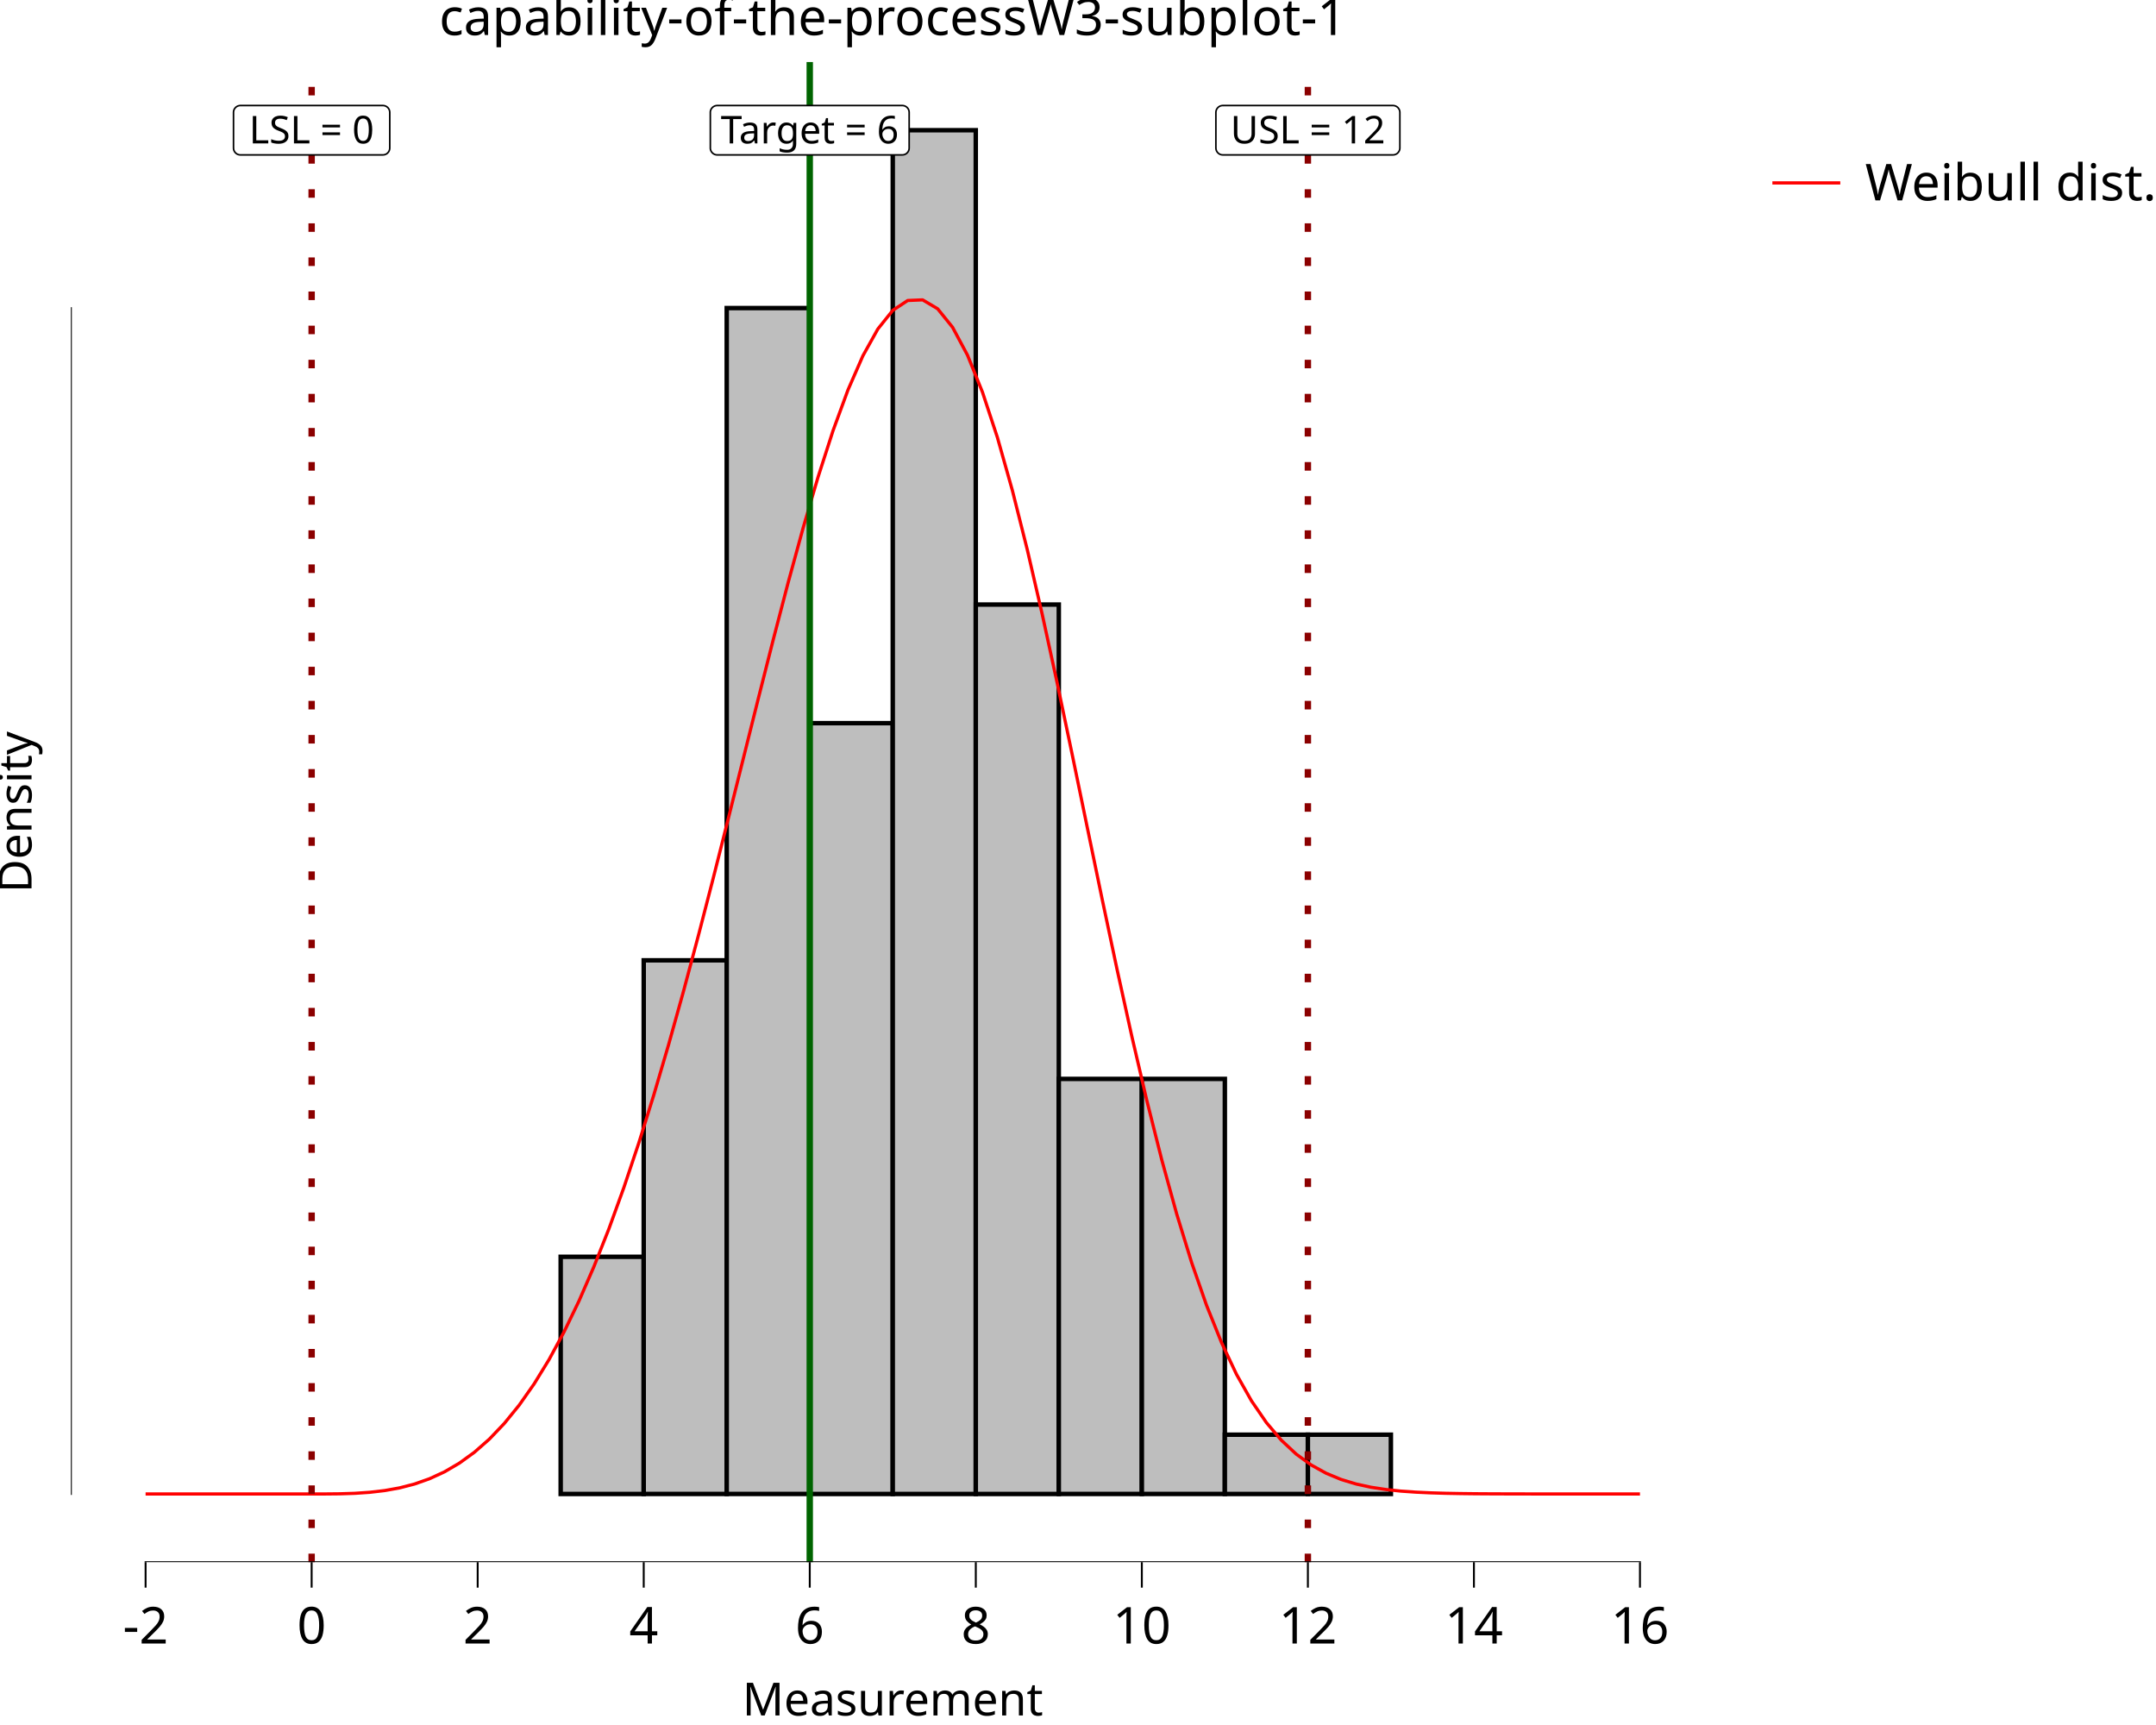
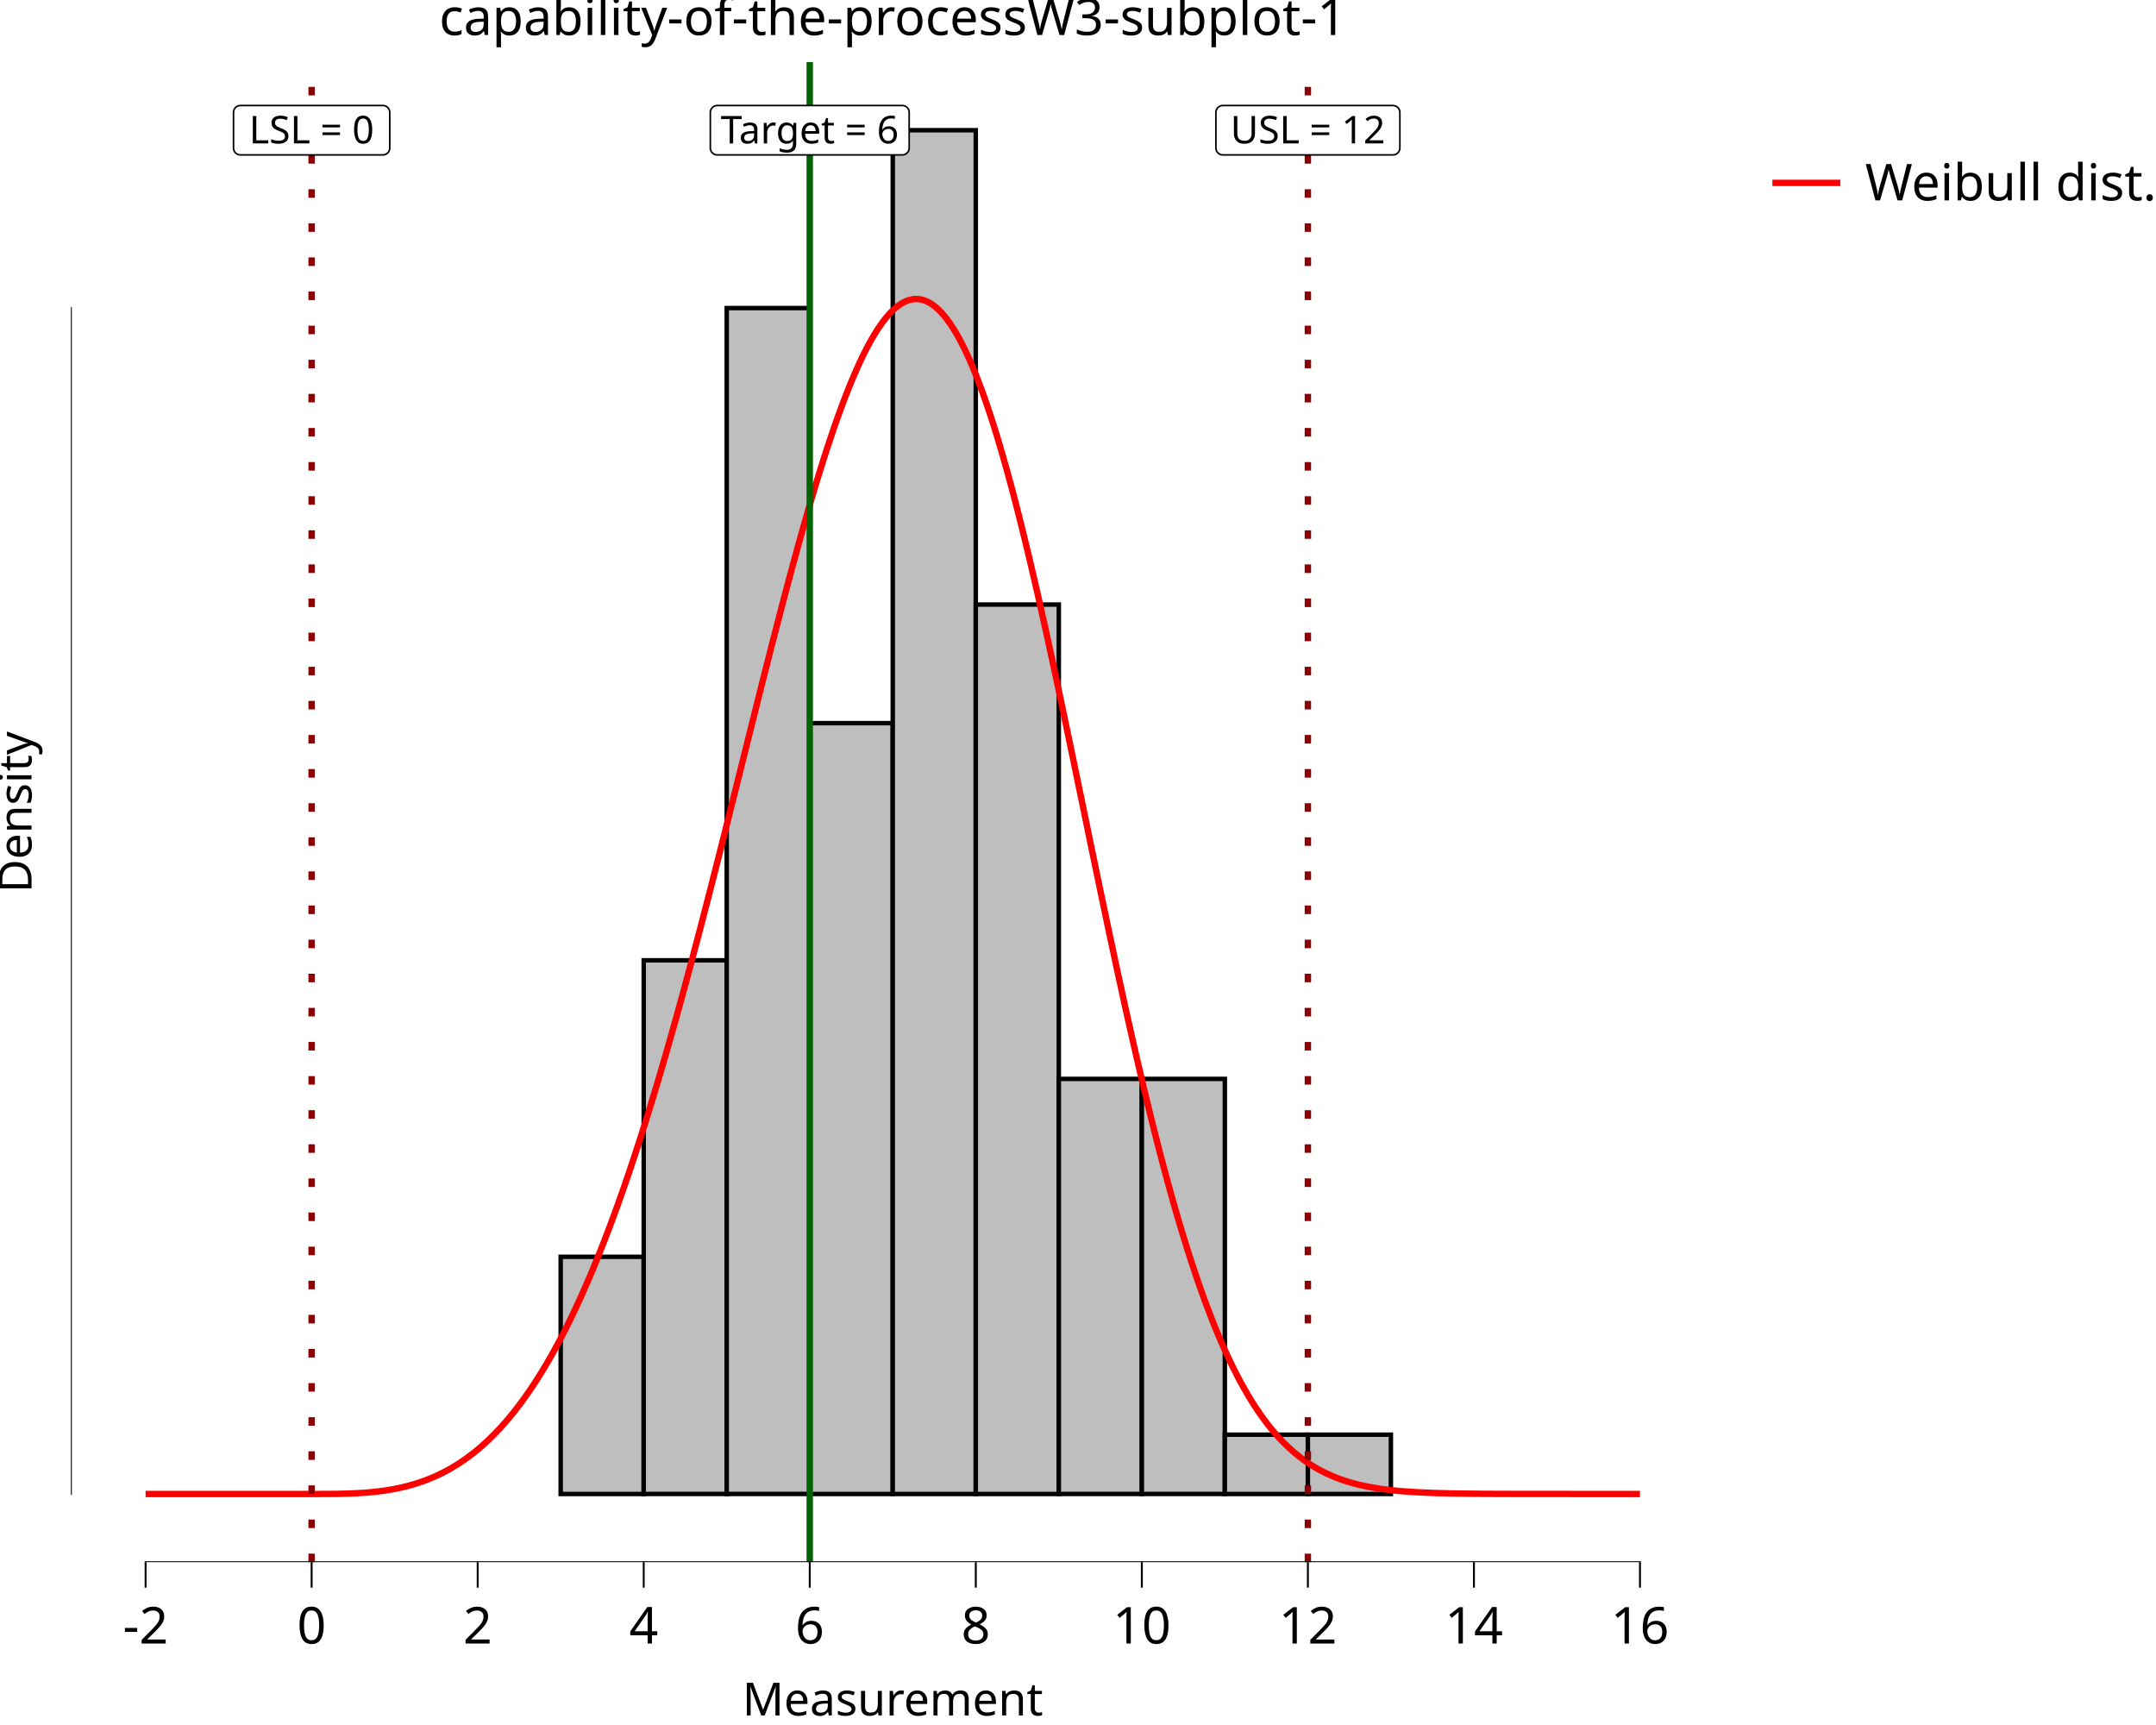
<svg xmlns="http://www.w3.org/2000/svg" class="svglite" data-engine-version="2.0" width="720.00pt" height="576.00pt" viewBox="0 0 720.00 576.00">
  <defs>
    <style type="text/css">
    .svglite line, .svglite polyline, .svglite polygon, .svglite path, .svglite rect, .svglite circle {
      fill: none;
      stroke: #000000;
      stroke-linecap: round;
      stroke-linejoin: round;
      stroke-miterlimit: 10.00;
    }
  </style>
  </defs>
  <rect width="100%" height="100%" style="stroke: none; fill: #FFFFFF;" />
  <defs>
    <clipPath id="cpMC4wMHw3MjAuMDB8MC4wMHw1NzYuMDA=">
      <rect x="0.00" y="0.00" width="720.00" height="576.00" />
    </clipPath>
  </defs>
  <g clip-path="url(#cpMC4wMHw3MjAuMDB8MC4wMHw1NzYuMDA=)">
    <rect x="0.00" y="0.00" width="720.00" height="576.00" style="stroke-width: 10.67; stroke: none;" />
  </g>
  <defs>
    <clipPath id="cpMjMuNjd8NTcyLjYyfDIwLjcxfDUyMS42Mw==">
      <rect x="23.67" y="20.71" width="548.95" height="500.92" />
    </clipPath>
  </defs>
  <g clip-path="url(#cpMjMuNjd8NTcyLjYyfDIwLjcxfDUyMS42Mw==)">
    <rect x="23.67" y="20.71" width="548.95" height="500.92" style="stroke-width: 10.67; stroke: none;" />
    <rect x="48.62" y="498.86" width="27.72" height="0.00" style="stroke-width: 1.49; stroke-linecap: butt; stroke-linejoin: miter; fill: #BEBEBE;" />
    <rect x="76.35" y="498.86" width="27.72" height="0.00" style="stroke-width: 1.49; stroke-linecap: butt; stroke-linejoin: miter; fill: #BEBEBE;" />
    <rect x="104.07" y="498.86" width="27.72" height="0.00" style="stroke-width: 1.49; stroke-linecap: butt; stroke-linejoin: miter; fill: #BEBEBE;" />
    <rect x="131.80" y="498.86" width="27.72" height="0.00" style="stroke-width: 1.49; stroke-linecap: butt; stroke-linejoin: miter; fill: #BEBEBE;" />
    <rect x="159.52" y="498.86" width="27.72" height="0.00" style="stroke-width: 1.49; stroke-linecap: butt; stroke-linejoin: miter; fill: #BEBEBE;" />
    <rect x="187.24" y="419.66" width="27.72" height="79.20" style="stroke-width: 1.49; stroke-linecap: butt; stroke-linejoin: miter; fill: #BEBEBE;" />
    <rect x="214.97" y="320.66" width="27.72" height="178.19" style="stroke-width: 1.49; stroke-linecap: butt; stroke-linejoin: miter; fill: #BEBEBE;" />
    <rect x="242.69" y="102.87" width="27.72" height="395.98" style="stroke-width: 1.49; stroke-linecap: butt; stroke-linejoin: miter; fill: #BEBEBE;" />
    <rect x="270.42" y="241.47" width="27.72" height="257.39" style="stroke-width: 1.49; stroke-linecap: butt; stroke-linejoin: miter; fill: #BEBEBE;" />
    <rect x="298.14" y="43.48" width="27.72" height="455.38" style="stroke-width: 1.49; stroke-linecap: butt; stroke-linejoin: miter; fill: #BEBEBE;" />
    <rect x="325.87" y="201.87" width="27.72" height="296.99" style="stroke-width: 1.49; stroke-linecap: butt; stroke-linejoin: miter; fill: #BEBEBE;" />
    <rect x="353.59" y="360.26" width="27.72" height="138.59" style="stroke-width: 1.49; stroke-linecap: butt; stroke-linejoin: miter; fill: #BEBEBE;" />
    <rect x="381.32" y="360.26" width="27.72" height="138.59" style="stroke-width: 1.49; stroke-linecap: butt; stroke-linejoin: miter; fill: #BEBEBE;" />
    <rect x="409.04" y="479.06" width="27.72" height="19.80" style="stroke-width: 1.49; stroke-linecap: butt; stroke-linejoin: miter; fill: #BEBEBE;" />
    <rect x="436.77" y="479.06" width="27.72" height="19.80" style="stroke-width: 1.49; stroke-linecap: butt; stroke-linejoin: miter; fill: #BEBEBE;" />
    <rect x="464.49" y="498.86" width="27.72" height="0.00" style="stroke-width: 1.49; stroke-linecap: butt; stroke-linejoin: miter; fill: #BEBEBE;" />
    <rect x="492.22" y="498.86" width="27.72" height="0.00" style="stroke-width: 1.49; stroke-linecap: butt; stroke-linejoin: miter; fill: #BEBEBE;" />
    <rect x="519.94" y="498.86" width="27.72" height="0.00" style="stroke-width: 1.49; stroke-linecap: butt; stroke-linejoin: miter; fill: #BEBEBE;" />
-     <polyline points="48.62,498.86 53.61,498.86 58.60,498.86 63.59,498.86 68.58,498.86 73.57,498.86 78.56,498.86 83.55,498.86 88.54,498.86 93.53,498.86 98.53,498.86 103.52,498.86 108.51,498.85 113.50,498.80 118.49,498.64 123.48,498.30 128.47,497.72 133.46,496.82 138.45,495.53 143.44,493.77 148.43,491.47 153.42,488.55 158.41,484.94 163.40,480.56 168.39,475.33 173.38,469.20 178.37,462.10 183.36,453.97 188.35,444.77 193.34,434.44 198.33,422.98 203.33,410.36 208.32,396.60 213.31,381.71 218.30,365.75 223.29,348.78 228.28,330.90 233.27,312.23 238.26,292.94 243.25,273.20 248.24,253.24 253.23,233.28 258.22,213.61 263.21,194.51 268.20,176.30 273.19,159.30 278.18,143.84 283.17,130.24 288.16,118.82 293.15,109.87 298.14,103.64 303.13,100.34 308.12,100.13 313.12,103.10 318.11,109.28 323.10,118.60 328.09,130.93 333.08,146.06 338.07,163.71 343.06,183.53 348.05,205.12 353.04,228.03 358.03,251.79 363.02,275.93 368.01,299.98 373.00,323.50 377.99,346.11 382.98,367.46 387.97,387.27 392.96,405.36 397.95,421.59 402.94,435.90 407.93,448.31 412.92,458.89 417.92,467.74 422.91,475.02 427.90,480.90 432.89,485.56 437.88,489.18 442.87,491.94 447.86,494.01 452.85,495.52 457.84,496.61 462.83,497.37 467.82,497.90 472.81,498.25 477.80,498.48 482.79,498.63 487.78,498.72 492.77,498.78 497.76,498.81 502.75,498.83 507.74,498.84 512.73,498.85 517.72,498.85 522.71,498.85 527.71,498.86 532.70,498.86 537.69,498.86 542.68,498.86 547.67,498.86 " style="stroke-width: 1.07; stroke: #FF0000; stroke-linecap: butt;" />
+     <polyline points="48.62,498.86 49.60,498.86 50.57,498.86 51.55,498.86 52.53,498.86 53.50,498.86 54.48,498.86 55.46,498.86 56.43,498.86 57.41,498.86 58.39,498.86 59.36,498.86 60.34,498.86 61.32,498.86 62.29,498.86 63.27,498.86 64.25,498.86 65.22,498.86 66.20,498.86 67.18,498.86 68.15,498.86 69.13,498.86 70.11,498.86 71.08,498.86 72.06,498.86 73.04,498.86 74.01,498.86 74.99,498.86 75.97,498.86 76.94,498.86 77.92,498.86 78.90,498.86 79.87,498.86 80.85,498.86 81.83,498.86 82.80,498.86 83.78,498.86 84.76,498.86 85.73,498.86 86.71,498.86 87.69,498.86 88.66,498.86 89.64,498.86 90.61,498.86 91.59,498.86 92.57,498.86 93.54,498.86 94.52,498.86 95.50,498.86 96.47,498.86 97.45,498.86 98.43,498.86 99.40,498.86 100.38,498.86 101.36,498.86 102.33,498.86 103.31,498.86 104.29,498.86 105.26,498.86 106.24,498.86 107.22,498.85 108.19,498.85 109.17,498.85 110.15,498.84 111.12,498.83 112.10,498.82 113.08,498.81 114.05,498.79 115.03,498.76 116.01,498.74 116.98,498.70 117.96,498.66 118.94,498.62 119.91,498.56 120.89,498.50 121.87,498.43 122.84,498.36 123.82,498.27 124.80,498.17 125.77,498.07 126.75,497.95 127.73,497.82 128.70,497.68 129.68,497.53 130.66,497.37 131.63,497.19 132.61,497.00 133.59,496.79 134.56,496.57 135.54,496.33 136.52,496.08 137.49,495.81 138.47,495.52 139.45,495.22 140.42,494.89 141.40,494.55 142.38,494.19 143.35,493.81 144.33,493.40 145.30,492.98 146.28,492.53 147.26,492.06 148.23,491.57 149.21,491.06 150.19,490.52 151.16,489.95 152.14,489.36 153.12,488.75 154.09,488.11 155.07,487.44 156.05,486.74 157.02,486.02 158.00,485.26 158.98,484.48 159.95,483.67 160.93,482.83 161.91,481.95 162.88,481.05 163.86,480.11 164.84,479.14 165.81,478.14 166.79,477.11 167.77,476.04 168.74,474.93 169.72,473.79 170.70,472.62 171.67,471.41 172.65,470.16 173.63,468.88 174.60,467.56 175.58,466.20 176.56,464.80 177.53,463.37 178.51,461.89 179.49,460.38 180.46,458.83 181.44,457.23 182.42,455.60 183.39,453.92 184.37,452.21 185.35,450.45 186.32,448.65 187.30,446.80 188.28,444.92 189.25,442.99 190.23,441.02 191.21,439.01 192.18,436.95 193.16,434.85 194.14,432.70 195.11,430.52 196.09,428.28 197.07,426.01 198.04,423.69 199.02,421.32 199.99,418.91 200.97,416.46 201.95,413.96 202.92,411.42 203.90,408.83 204.88,406.20 205.85,403.53 206.83,400.81 207.81,398.05 208.78,395.25 209.76,392.40 210.74,389.51 211.71,386.58 212.69,383.61 213.67,380.59 214.64,377.54 215.62,374.44 216.60,371.30 217.57,368.12 218.55,364.91 219.53,361.65 220.50,358.36 221.48,355.03 222.46,351.67 223.43,348.26 224.41,344.83 225.39,341.36 226.36,337.86 227.34,334.32 228.32,330.75 229.29,327.16 230.27,323.53 231.25,319.88 232.22,316.20 233.20,312.49 234.18,308.76 235.15,305.01 236.13,301.24 237.11,297.44 238.08,293.63 239.06,289.80 240.04,285.95 241.01,282.09 241.99,278.22 242.97,274.33 243.94,270.44 244.92,266.54 245.90,262.63 246.87,258.72 247.85,254.80 248.83,250.89 249.80,246.97 250.78,243.06 251.76,239.16 252.73,235.26 253.71,231.38 254.68,227.50 255.66,223.64 256.64,219.80 257.61,215.97 258.59,212.16 259.57,208.38 260.54,204.62 261.52,200.89 262.50,197.19 263.47,193.52 264.45,189.89 265.43,186.29 266.40,182.73 267.38,179.22 268.36,175.75 269.33,172.32 270.31,168.94 271.29,165.62 272.26,162.35 273.24,159.14 274.22,155.98 275.19,152.89 276.17,149.86 277.15,146.90 278.12,144.01 279.10,141.18 280.08,138.44 281.05,135.76 282.03,133.17 283.01,130.66 283.98,128.23 284.96,125.88 285.94,123.63 286.91,121.46 287.89,119.38 288.87,117.40 289.84,115.52 290.82,113.73 291.80,112.04 292.77,110.46 293.75,108.98 294.73,107.60 295.70,106.33 296.68,105.17 297.66,104.12 298.63,103.18 299.61,102.36 300.59,101.65 301.56,101.05 302.54,100.57 303.52,100.21 304.49,99.97 305.47,99.85 306.45,99.85 307.42,99.97 308.40,100.21 309.37,100.58 310.35,101.06 311.33,101.67 312.30,102.40 313.28,103.26 314.26,104.24 315.23,105.34 316.21,106.56 317.19,107.90 318.16,109.37 319.14,110.95 320.12,112.66 321.09,114.49 322.07,116.43 323.05,118.49 324.02,120.67 325.00,122.96 325.98,125.36 326.95,127.87 327.93,130.50 328.91,133.23 329.88,136.07 330.86,139.01 331.84,142.05 332.81,145.20 333.79,148.44 334.77,151.77 335.74,155.20 336.72,158.72 337.70,162.32 338.67,166.01 339.65,169.78 340.63,173.63 341.60,177.55 342.58,181.55 343.56,185.62 344.53,189.75 345.51,193.94 346.49,198.20 347.46,202.51 348.44,206.87 349.42,211.29 350.39,215.74 351.37,220.25 352.35,224.78 353.32,229.36 354.30,233.97 355.28,238.60 356.25,243.26 357.23,247.94 358.21,252.64 359.18,257.35 360.16,262.07 361.14,266.80 362.11,271.53 363.09,276.26 364.06,280.99 365.04,285.71 366.02,290.42 366.99,295.11 367.97,299.79 368.95,304.45 369.92,309.09 370.90,313.70 371.88,318.28 372.85,322.83 373.83,327.34 374.81,331.81 375.78,336.25 376.76,340.64 377.74,344.99 378.71,349.29 379.69,353.53 380.67,357.73 381.64,361.87 382.62,365.96 383.60,369.99 384.57,373.95 385.55,377.86 386.53,381.70 387.50,385.48 388.48,389.19 389.46,392.84 390.43,396.42 391.41,399.93 392.39,403.36 393.36,406.73 394.34,410.03 395.32,413.25 396.29,416.40 397.27,419.48 398.25,422.48 399.22,425.41 400.20,428.27 401.18,431.05 402.15,433.76 403.13,436.40 404.11,438.96 405.08,441.45 406.06,443.87 407.04,446.22 408.01,448.49 408.99,450.70 409.97,452.83 410.94,454.90 411.92,456.90 412.90,458.83 413.87,460.70 414.85,462.50 415.83,464.23 416.80,465.91 417.78,467.52 418.75,469.07 419.73,470.56 420.71,472.00 421.68,473.38 422.66,474.70 423.64,475.97 424.61,477.18 425.59,478.35 426.57,479.46 427.54,480.53 428.52,481.55 429.50,482.52 430.47,483.45 431.45,484.33 432.43,485.18 433.40,485.98 434.38,486.74 435.36,487.47 436.33,488.16 437.31,488.82 438.29,489.44 439.26,490.03 440.24,490.59 441.22,491.11 442.19,491.61 443.17,492.09 444.15,492.53 445.12,492.95 446.10,493.35 447.08,493.73 448.05,494.08 449.03,494.41 450.01,494.72 450.98,495.01 451.96,495.29 452.94,495.54 453.91,495.79 454.89,496.01 455.87,496.22 456.84,496.42 457.82,496.60 458.80,496.78 459.77,496.94 460.75,497.09 461.73,497.23 462.70,497.35 463.68,497.48 464.66,497.59 465.63,497.69 466.61,497.79 467.59,497.88 468.56,497.96 469.54,498.03 470.52,498.10 471.49,498.17 472.47,498.23 473.44,498.28 474.42,498.33 475.40,498.38 476.37,498.42 477.35,498.46 478.33,498.50 479.30,498.53 480.28,498.56 481.26,498.59 482.23,498.61 483.21,498.64 484.19,498.66 485.16,498.68 486.14,498.70 487.12,498.71 488.09,498.73 489.07,498.74 490.05,498.75 491.02,498.76 492.00,498.77 492.98,498.78 493.95,498.79 494.93,498.80 495.91,498.80 496.88,498.81 497.86,498.81 498.84,498.82 499.81,498.82 500.79,498.83 501.77,498.83 502.74,498.83 503.72,498.83 504.70,498.84 505.67,498.84 506.65,498.84 507.63,498.84 508.60,498.84 509.58,498.85 510.56,498.85 511.53,498.85 512.51,498.85 513.49,498.85 514.46,498.85 515.44,498.85 516.42,498.85 517.39,498.85 518.37,498.85 519.35,498.85 520.32,498.85 521.30,498.85 522.28,498.85 523.25,498.85 524.23,498.85 525.21,498.86 526.18,498.86 527.16,498.86 528.14,498.86 529.11,498.86 530.09,498.86 531.06,498.86 532.04,498.86 533.02,498.86 533.99,498.86 534.97,498.86 535.95,498.86 536.92,498.86 537.90,498.86 538.88,498.86 539.85,498.86 540.83,498.86 541.81,498.86 542.78,498.86 543.76,498.86 544.74,498.86 545.71,498.86 546.69,498.86 547.67,498.86 " style="stroke-width: 2.13; stroke: #FF0000; stroke-linecap: butt;" />
    <line x1="270.42" y1="521.63" x2="270.42" y2="20.71" style="stroke-width: 2.13; stroke: #006400; stroke-linecap: butt;" />
    <line x1="104.07" y1="521.63" x2="104.07" y2="20.71" style="stroke-width: 2.13; stroke: #8B0000; stroke-dasharray: 2.85,8.54; stroke-linecap: butt;" />
    <line x1="436.77" y1="521.63" x2="436.77" y2="20.71" style="stroke-width: 2.13; stroke: #8B0000; stroke-dasharray: 2.85,8.54; stroke-linecap: butt;" />
    <polygon points="239.52,51.72 301.32,51.72 301.22,51.72 301.59,51.71 301.96,51.63 302.31,51.50 302.63,51.32 302.91,51.08 303.16,50.80 303.36,50.49 303.50,50.15 303.59,49.79 303.62,49.42 303.62,49.42 303.62,37.53 303.62,37.53 303.59,37.17 303.50,36.80 303.36,36.46 303.16,36.15 302.91,35.87 302.63,35.64 302.31,35.45 301.96,35.32 301.59,35.25 301.32,35.23 239.52,35.23 239.80,35.25 239.43,35.23 239.06,35.28 238.70,35.38 238.37,35.54 238.06,35.75 237.80,36.01 237.57,36.30 237.40,36.63 237.28,36.98 237.22,37.35 237.22,37.53 237.22,49.42 237.22,49.23 237.22,49.60 237.28,49.97 237.40,50.32 237.57,50.65 237.80,50.95 238.06,51.20 238.37,51.42 238.70,51.57 239.06,51.68 239.43,51.72 " style="stroke-width: 0.53; fill: #FFFFFF;" />
    <text x="270.42" y="47.88" text-anchor="middle" style="font-size: 12.80px; font-family: sans;" textLength="58.72px" lengthAdjust="spacingAndGlyphs">Target = 6</text>
    <polygon points="80.28,51.72 127.86,51.72 127.77,51.72 128.14,51.71 128.50,51.63 128.85,51.50 129.17,51.32 129.45,51.08 129.70,50.80 129.90,50.49 130.04,50.15 130.13,49.79 130.16,49.42 130.16,49.42 130.16,37.53 130.16,37.53 130.13,37.17 130.04,36.80 129.90,36.46 129.70,36.15 129.45,35.87 129.17,35.64 128.85,35.45 128.50,35.32 128.14,35.25 127.86,35.23 80.28,35.23 80.56,35.25 80.19,35.23 79.82,35.28 79.46,35.38 79.13,35.54 78.82,35.75 78.56,36.01 78.33,36.30 78.16,36.63 78.04,36.98 77.99,37.35 77.98,37.53 77.98,49.42 77.99,49.23 77.99,49.60 78.04,49.97 78.16,50.32 78.33,50.65 78.56,50.95 78.82,51.20 79.13,51.42 79.46,51.57 79.82,51.68 80.19,51.72 " style="stroke-width: 0.53; fill: #FFFFFF;" />
    <text x="104.07" y="47.88" text-anchor="middle" style="font-size: 12.80px; font-family: sans;" textLength="44.50px" lengthAdjust="spacingAndGlyphs">LSL = 0</text>
    <polygon points="408.36,51.72 465.18,51.72 465.09,51.72 465.46,51.71 465.82,51.63 466.17,51.50 466.49,51.32 466.78,51.08 467.02,50.80 467.22,50.49 467.37,50.15 467.46,49.79 467.49,49.42 467.49,49.42 467.49,37.53 467.49,37.53 467.46,37.17 467.37,36.80 467.22,36.46 467.02,36.15 466.78,35.87 466.49,35.64 466.17,35.45 465.82,35.32 465.46,35.25 465.18,35.23 408.36,35.23 408.63,35.25 408.26,35.23 407.89,35.28 407.54,35.38 407.20,35.54 406.90,35.75 406.63,36.01 406.41,36.30 406.23,36.63 406.12,36.98 406.06,37.35 406.05,37.53 406.05,49.42 406.06,49.23 406.06,49.60 406.12,49.97 406.23,50.32 406.41,50.65 406.63,50.95 406.90,51.20 407.20,51.42 407.54,51.57 407.89,51.68 408.26,51.72 " style="stroke-width: 0.53; fill: #FFFFFF;" />
    <text x="436.77" y="47.88" text-anchor="middle" style="font-size: 12.80px; font-family: sans;" textLength="53.75px" lengthAdjust="spacingAndGlyphs">USL = 12</text>
    <line x1="48.30" y1="521.63" x2="547.99" y2="521.63" style="stroke-width: 0.64; stroke-linecap: butt;" />
    <line x1="23.67" y1="499.18" x2="23.67" y2="102.56" style="stroke-width: 0.64; stroke-linecap: butt;" />
    <rect x="23.67" y="20.71" width="548.95" height="500.92" style="stroke-width: 0.00; stroke: none;" />
  </g>
  <g clip-path="url(#cpMC4wMHw3MjAuMDB8MC4wMHw1NzYuMDA=)">
    <polyline points="23.67,521.63 23.67,20.71 " style="stroke-width: 0.00; stroke: none; stroke-linecap: butt;" />
    <polyline points="23.67,521.63 572.62,521.63 " style="stroke-width: 0.00; stroke: none; stroke-linecap: butt;" />
    <polyline points="48.62,530.13 48.62,521.63 " style="stroke-width: 0.64; stroke-linecap: butt;" />
    <polyline points="104.07,530.13 104.07,521.63 " style="stroke-width: 0.64; stroke-linecap: butt;" />
    <polyline points="159.52,530.13 159.52,521.63 " style="stroke-width: 0.64; stroke-linecap: butt;" />
    <polyline points="214.97,530.13 214.97,521.63 " style="stroke-width: 0.64; stroke-linecap: butt;" />
    <polyline points="270.42,530.13 270.42,521.63 " style="stroke-width: 0.64; stroke-linecap: butt;" />
    <polyline points="325.87,530.13 325.87,521.63 " style="stroke-width: 0.64; stroke-linecap: butt;" />
    <polyline points="381.32,530.13 381.32,521.63 " style="stroke-width: 0.64; stroke-linecap: butt;" />
    <polyline points="436.77,530.13 436.77,521.63 " style="stroke-width: 0.64; stroke-linecap: butt;" />
    <polyline points="492.22,530.13 492.22,521.63 " style="stroke-width: 0.64; stroke-linecap: butt;" />
    <polyline points="547.67,530.13 547.67,521.63 " style="stroke-width: 0.64; stroke-linecap: butt;" />
    <text x="48.62" y="548.80" text-anchor="middle" style="font-size: 17.00px; font-family: sans;" textLength="15.12px" lengthAdjust="spacingAndGlyphs">-2</text>
    <text x="104.07" y="548.80" text-anchor="middle" style="font-size: 17.00px; font-family: sans;" textLength="9.46px" lengthAdjust="spacingAndGlyphs">0</text>
    <text x="159.52" y="548.80" text-anchor="middle" style="font-size: 17.00px; font-family: sans;" textLength="9.46px" lengthAdjust="spacingAndGlyphs">2</text>
    <text x="214.97" y="548.80" text-anchor="middle" style="font-size: 17.00px; font-family: sans;" textLength="9.46px" lengthAdjust="spacingAndGlyphs">4</text>
    <text x="270.42" y="548.80" text-anchor="middle" style="font-size: 17.00px; font-family: sans;" textLength="9.46px" lengthAdjust="spacingAndGlyphs">6</text>
    <text x="325.87" y="548.80" text-anchor="middle" style="font-size: 17.00px; font-family: sans;" textLength="9.46px" lengthAdjust="spacingAndGlyphs">8</text>
    <text x="381.32" y="548.80" text-anchor="middle" style="font-size: 17.00px; font-family: sans;" textLength="18.91px" lengthAdjust="spacingAndGlyphs">10</text>
    <text x="436.77" y="548.80" text-anchor="middle" style="font-size: 17.00px; font-family: sans;" textLength="18.91px" lengthAdjust="spacingAndGlyphs">12</text>
    <text x="492.22" y="548.80" text-anchor="middle" style="font-size: 17.00px; font-family: sans;" textLength="18.91px" lengthAdjust="spacingAndGlyphs">14</text>
    <text x="547.67" y="548.80" text-anchor="middle" style="font-size: 17.00px; font-family: sans;" textLength="18.91px" lengthAdjust="spacingAndGlyphs">16</text>
    <text x="298.14" y="572.82" text-anchor="middle" style="font-size: 15.30px; font-family: sans;" textLength="93.56px" lengthAdjust="spacingAndGlyphs">Measurement</text>
    <text transform="translate(10.53,271.17) rotate(-90)" text-anchor="middle" style="font-size: 15.30px; font-family: sans;" textLength="51.03px" lengthAdjust="spacingAndGlyphs">Density</text>
    <rect x="583.58" y="20.71" width="136.42" height="60.01" style="stroke-width: 0.75; stroke: none;" />
    <rect x="583.58" y="20.71" width="136.42" height="60.01" style="stroke-width: 10.67; stroke: none;" />
    <rect x="589.06" y="46.90" width="28.35" height="28.35" style="stroke-width: 10.67; stroke: none;" />
-     <line x1="591.89" y1="61.07" x2="614.57" y2="61.07" style="stroke-width: 1.07; stroke: #FF0000; stroke-linecap: butt;" />
+     <line x1="591.89" y1="61.07" x2="614.57" y2="61.07" style="stroke-width: 2.13; stroke: #FF0000; stroke-linecap: butt;" />
    <text x="622.88" y="66.92" style="font-size: 17.00px; font-family: sans;" textLength="91.64px" lengthAdjust="spacingAndGlyphs">Weibull dist.</text>
    <text x="298.14" y="11.70" text-anchor="middle" style="font-size: 17.00px; font-family: sans;" textLength="286.32px" lengthAdjust="spacingAndGlyphs">capability-of-the-processW3-subplot-1</text>
  </g>
</svg>
